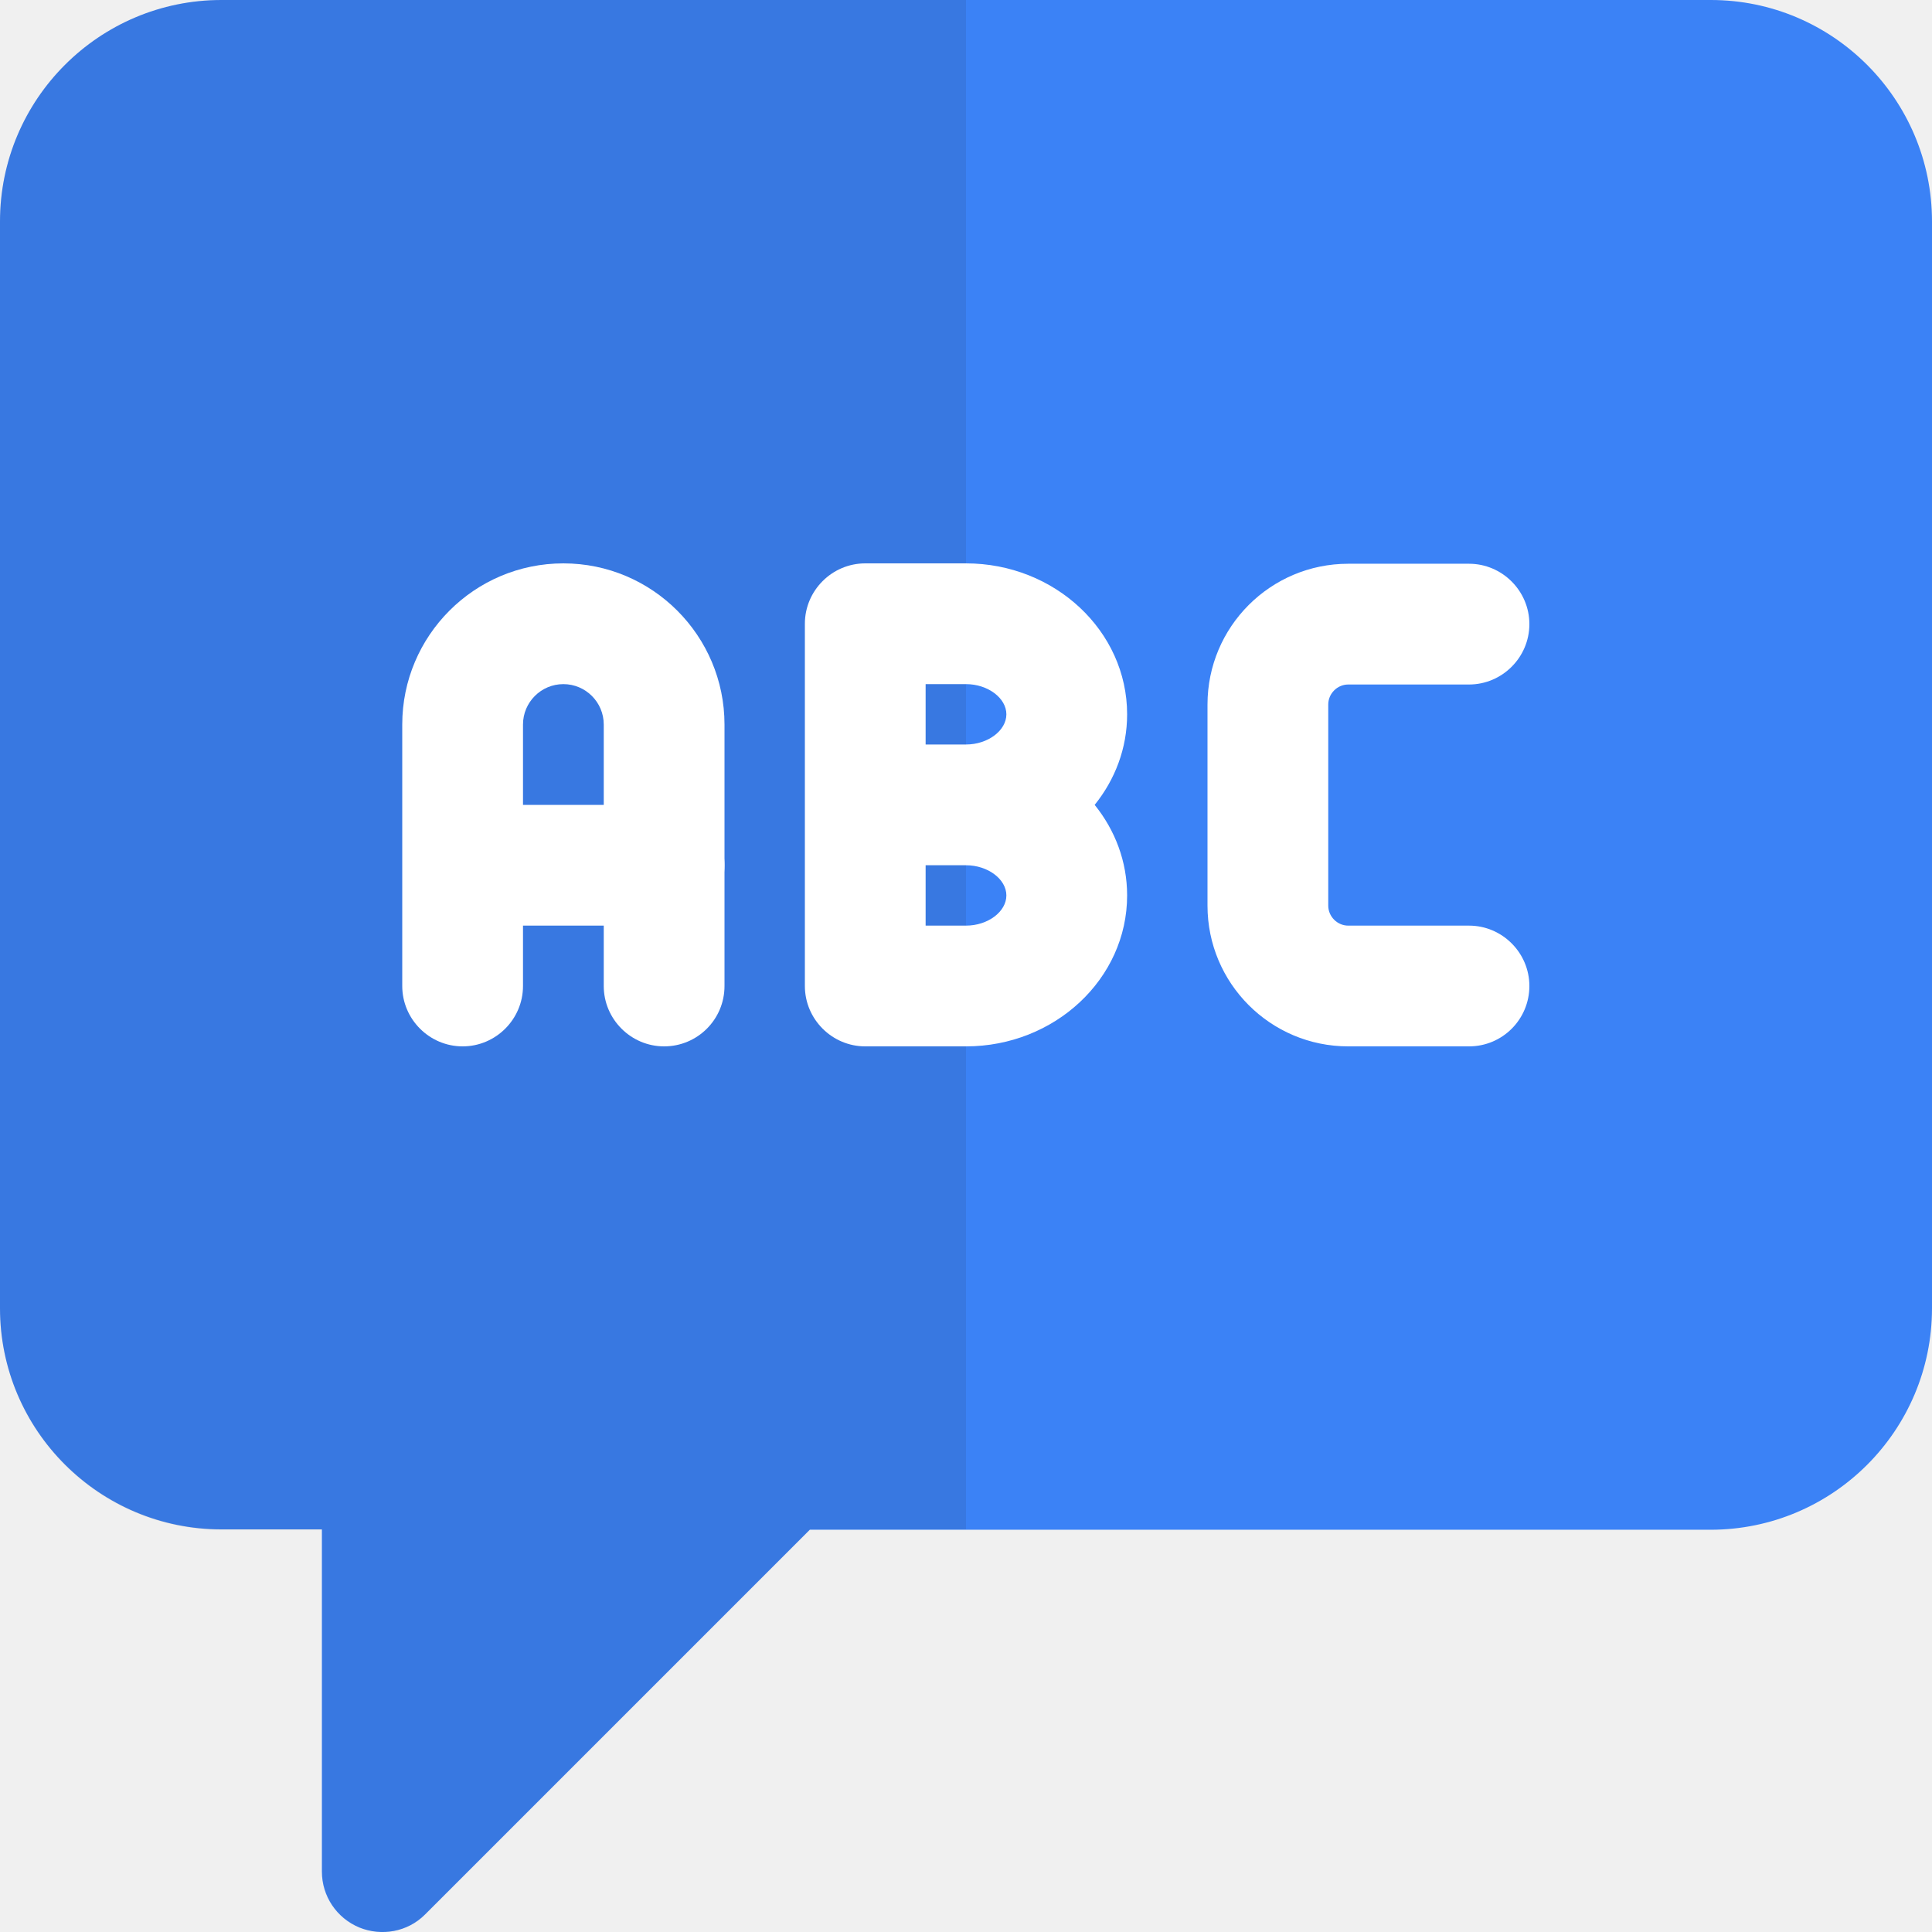
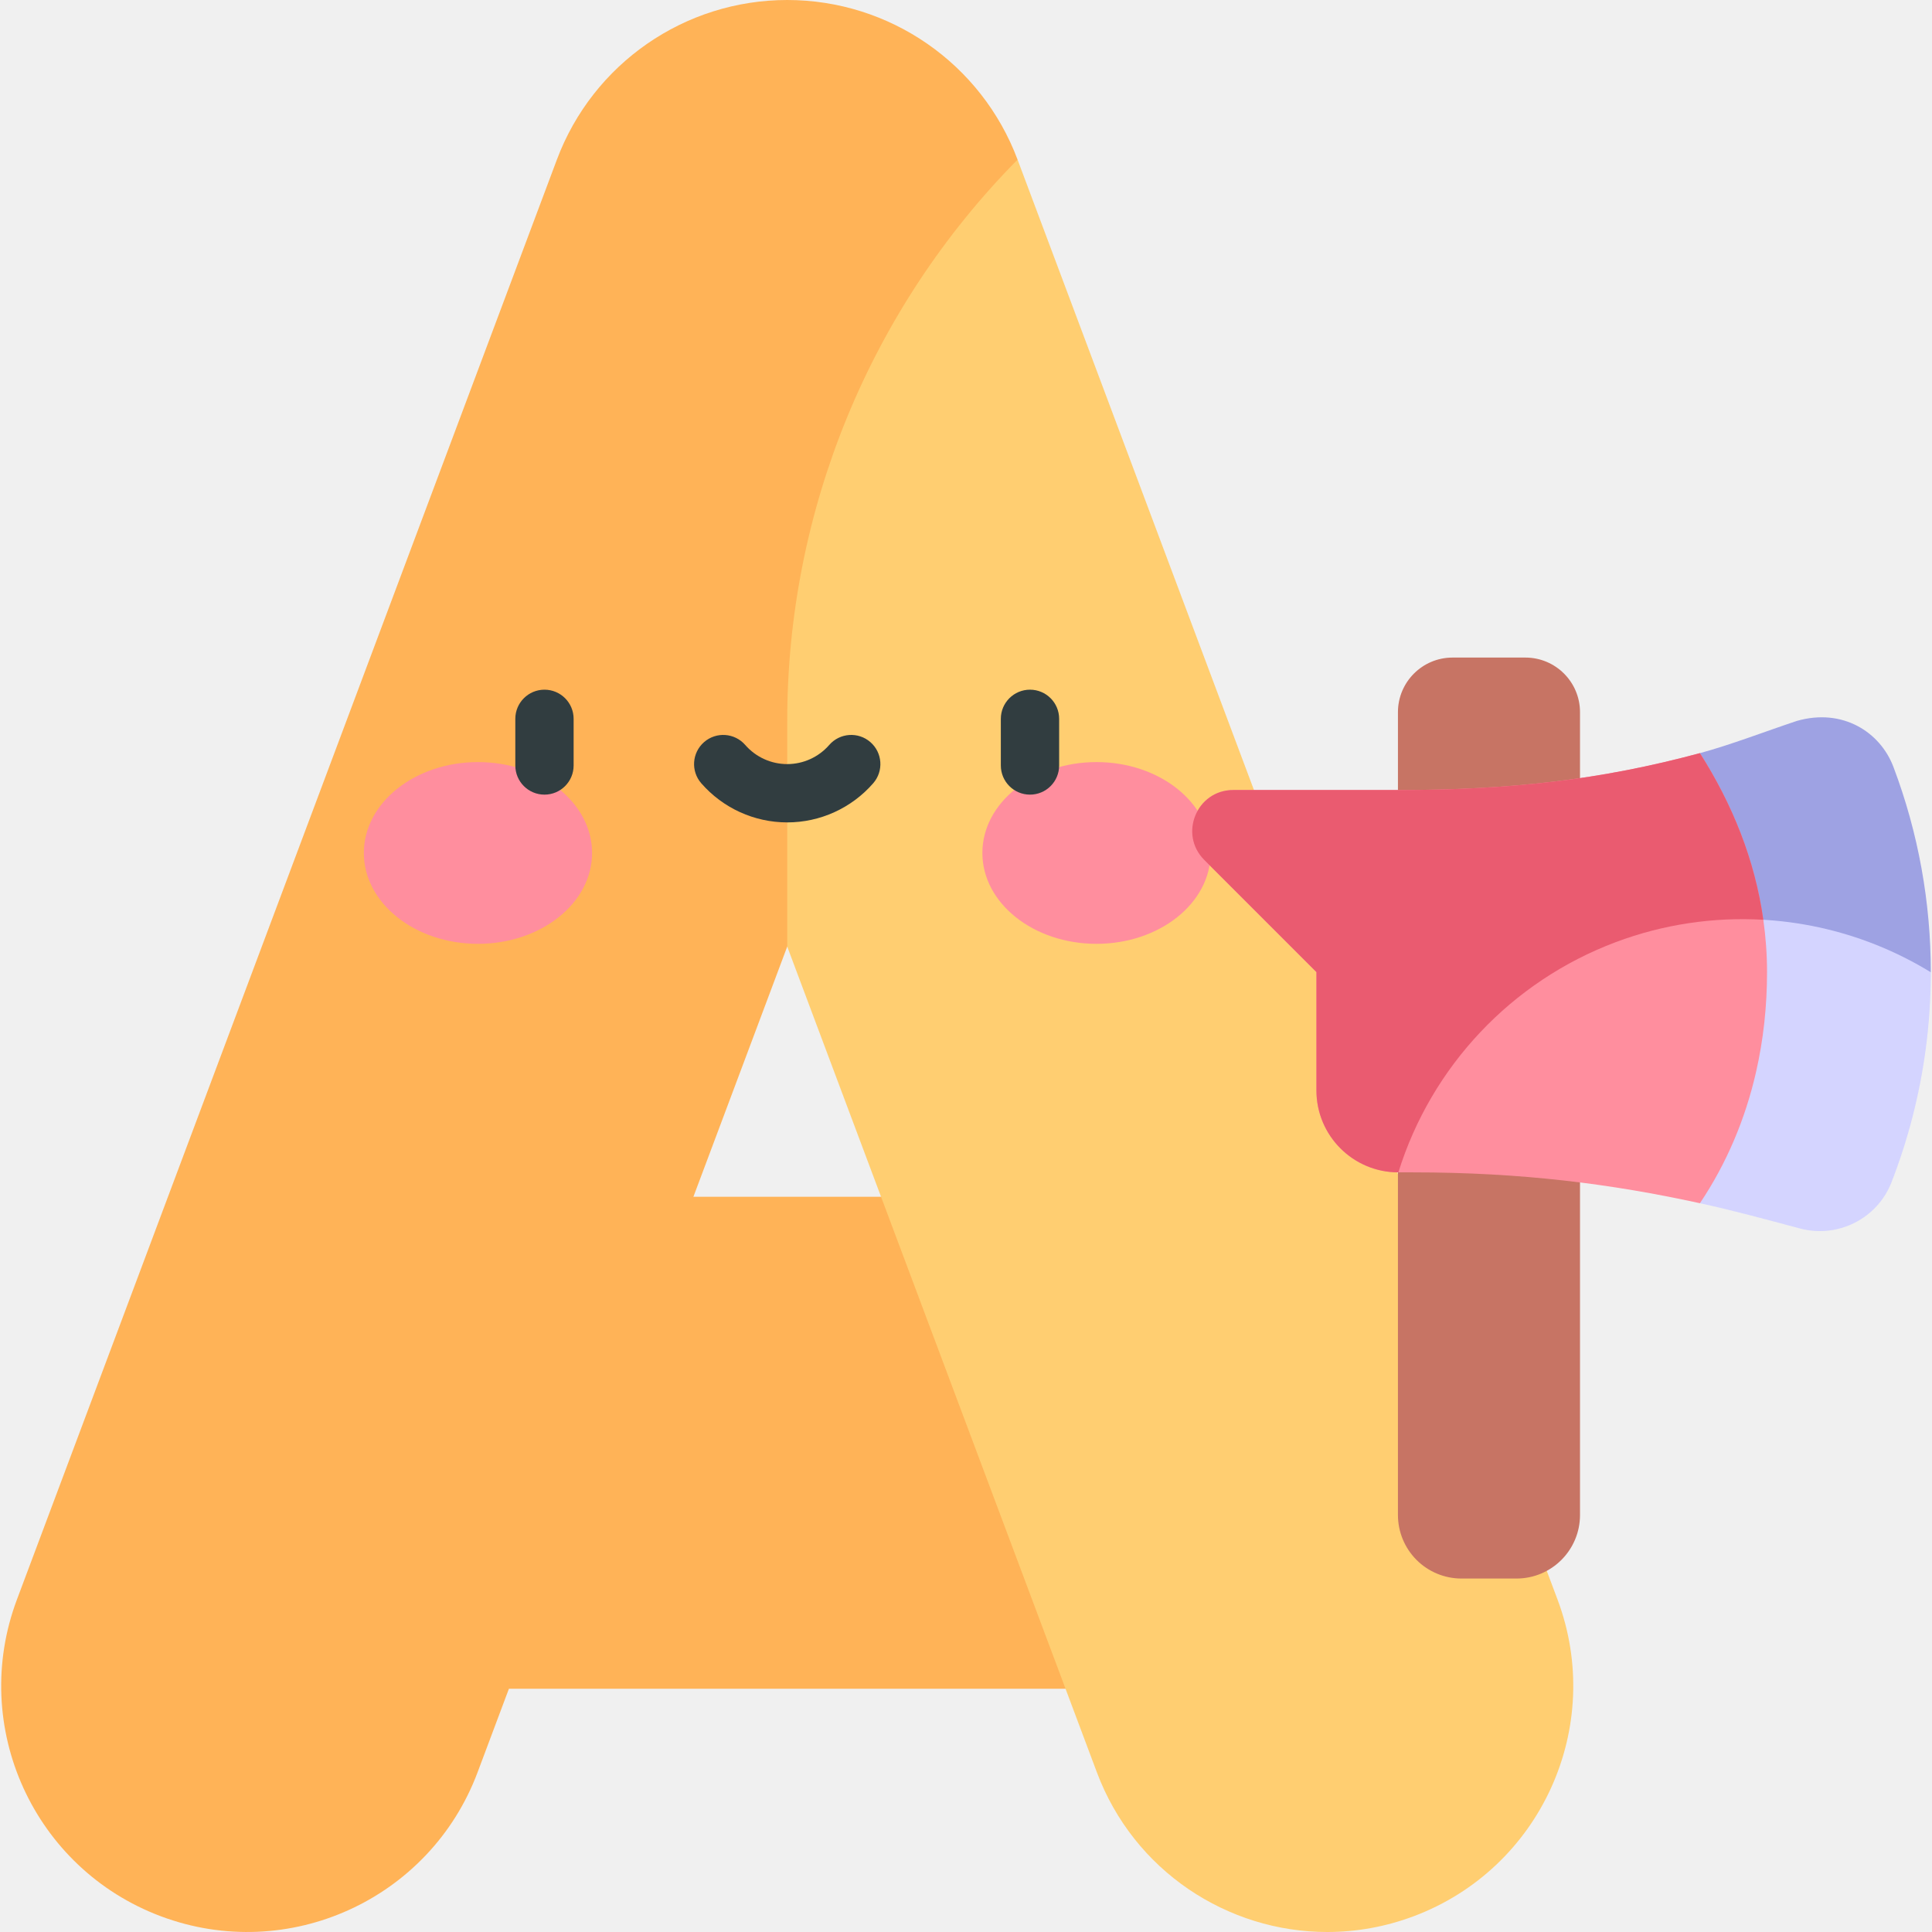
- <svg xmlns="http://www.w3.org/2000/svg" version="1.1" id="color" x="0px" y="0px" viewBox="0 0 512 512" style="enable-background:new 0 0 512 512;" xml:space="preserve">
-   <style type="text/css">
- 	.st0{fill:#3B82F6;}
- 	.st1{opacity:0.1;fill:#231F20;enable-background:new    ;}
- 	.st2{fill:#FFFFFF;}
- </style>
-   <path class="st0" d="M95.2,510.8c-6-2.5-9.9-8.3-9.9-14.8v-90.7H58.7C26.3,405.3,0,379,0,346.7v-288C0,26.3,26.3,0,58.7,0h394.7  C485.7,0,512,26.3,512,58.7v288c0,32.4-26.3,58.7-58.7,58.7H214.6l-102,102C108,512,101.1,513.2,95.2,510.8z" />
-   <path class="st1" d="M256,0H58.7C26.3,0,0,26.3,0,58.7v288c0,32.4,26.3,58.7,58.7,58.7h26.7V496c0,6.5,3.9,12.3,9.9,14.8  c2,0.8,4,1.2,6.1,1.2c4.1,0,8.2-1.6,11.3-4.7l102-102H256V0z" />
+ <svg xmlns="http://www.w3.org/2000/svg" id="Capa_1" enable-background="new 0 0 497 497" height="512" viewBox="0 0 497 497" width="512">
  <g>
-     <path class="st2" d="M176,277.3c-8.8,0-16-7.2-16-16V192c0-5.9-4.8-10.7-10.7-10.7s-10.7,4.8-10.7,10.7v69.3c0,8.8-7.2,16-16,16   s-16-7.2-16-16V192c0-23.5,19.1-42.7,42.7-42.7S192,168.5,192,192v69.3C192,270.2,184.8,277.3,176,277.3z" />
-     <path class="st2" d="M176,245.3h-53.3c-8.8,0-16-7.2-16-16s7.2-16,16-16H176c8.8,0,16,7.2,16,16C192,238.2,184.8,245.3,176,245.3z" />
-     <path class="st2" d="M256,277.3h-26.7c-8.8,0-16-7.2-16-16v-96c0-8.8,7.2-16,16-16H256c23.5,0,42.7,17.9,42.7,40   c0,9-3.2,17.3-8.6,24c5.4,6.7,8.6,15,8.6,24C298.7,259.4,279.5,277.3,256,277.3z M245.3,245.3H256c5.8,0,10.7-3.7,10.7-8   s-4.9-8-10.7-8h-10.7V245.3z M245.3,197.3H256c5.8,0,10.7-3.7,10.7-8s-4.9-8-10.7-8h-10.7V197.3z" />
-     <path class="st2" d="M389.3,277.3h-32c-20.6,0-37.3-16.7-37.3-37.3v-53.3c0-20.6,16.7-37.3,37.3-37.3h32c8.8,0,16,7.2,16,16   s-7.2,16-16,16h-32c-2.9,0-5.3,2.4-5.3,5.3V240c0,2.9,2.4,5.3,5.3,5.3h32c8.8,0,16,7.2,16,16S398.2,277.3,389.3,277.3z" />
+     <g>
+       <path d="m103.493 307.864h198.037v126.561h-198.037z" fill="#ffb357" />
+       <path d="m400.672 411.483-138.909-370.422h-82.338v179.359l23.087 23.087 79.656 212.416c9.527 25.405 33.639 41.08 59.261 41.077 7.381 0 14.892-1.301 22.211-4.045 32.723-12.273 49.302-48.748 37.032-81.472z" fill="#ffce71" />
+       <path d="m261.763 41.061c-9.262-24.698-32.873-41.061-59.252-41.061s-49.99 16.363-59.252 41.061l-138.907 370.423c-12.271 32.723 4.309 69.198 37.032 81.47 32.721 12.268 69.2-4.308 81.472-37.033l79.656-212.416.001.002v-58.121c-.001-54.029 21.287-105.882 59.25-144.325z" fill="#ffb357" />
+     </g>
+     <g fill="#ff8e9e">
+       <ellipse cx="122.955" cy="219.42" rx="29.355" ry="23.377" />
+       <ellipse cx="282.069" cy="219.42" rx="29.355" ry="23.377" />
+     </g>
+     <g fill="#313d40">
+       <path d="m140.063 177.417c-4.142 0-7.5 3.358-7.5 7.5v12c0 4.142 3.358 7.5 7.5 7.5s7.5-3.358 7.5-7.5v-12c0-4.143-3.358-7.5-7.5-7.5z" />
+       <path d="m264.961 177.417c-4.142 0-7.5 3.358-7.5 7.5v12c0 4.142 3.358 7.5 7.5 7.5s7.5-3.358 7.5-7.5v-12c0-4.143-3.358-7.5-7.5-7.5z" />
+       <path d="m223.904 190.905c-3.123-2.721-7.861-2.396-10.582.727-2.729 3.132-6.669 4.929-10.81 4.929s-8.081-1.796-10.81-4.929c-2.721-3.123-7.459-3.447-10.582-.727-3.123 2.722-3.448 7.459-.727 10.582 5.579 6.402 13.641 10.073 22.119 10.073s16.54-3.671 22.119-10.073c2.721-3.123 2.396-7.861-.727-10.582z" />
+     </g>
+     <g>
+       <path d="m392.401 169.157h-18.734c-7.76 0-14.051 6.291-14.051 14.051v206.522c0 4.335 1.722 8.492 4.787 11.557s7.222 4.787 11.557 4.787h14.147c9.021 0 16.344-7.319 16.344-16.344v-206.523c0-7.76-6.29-14.05-14.05-14.05z" fill="#c77464" />
+       <g>
+         <path d="m476.801 230.219 19.892 19.892c-.003 6.681-.437 13.362-1.336 19.997-1.565 11.558-4.482 22.975-8.767 34.005-3.649 9.393-13.816 14.505-23.552 11.909-9.084-2.422-17.077-4.605-25.738-6.499v-35.883-36.543-6.88h39.501z" fill="#d4d4ff" />
+         <path d="m437.301 237.099v-43.36c7.892-2.131 16.631-5.518 24.956-8.293 11.754-3.358 21.426 2.862 24.823 11.847 6.43 17.011 9.622 34.915 9.615 52.819-17.954-11.006-38.906-15.447-59.394-13.013z" fill="#9ea2e3" />
+       </g>
+       <g>
+         <path d="m363.483 301.586h-3.76c-11.64 0-21.076-9.436-21.076-21.076v-30.443l-28.846-28.846c-6.639-6.639-1.937-17.989 7.451-17.989h42.363.107c28.476 0 51.968-2.577 77.578-9.493 8.382 13.196 14.152 27.485 16.311 42.868.617 4.398.955 8.881.955 13.46 0 8.792-.934 17.422-2.837 25.747-2.748 12.018-7.518 23.4-14.429 33.711-22.742-4.973-45.863-7.94-73.817-7.939z" fill="#ff8e9e" />
+         <path d="m415.633 242.366c-26.773 10.059-47.405 31.912-55.91 59.22-11.64 0-21.076-9.436-21.076-21.076v-30.443l-28.846-28.846c-6.639-6.639-1.937-17.989 7.451-17.989h42.363.107c28.476 0 51.968-2.577 77.578-9.493 8.382 13.196 14.152 27.485 16.311 42.868-12.762-.742-25.7 1.146-37.978 5.759z" fill="#ea5b70" />
+       </g>
+     </g>
  </g>
</svg>
